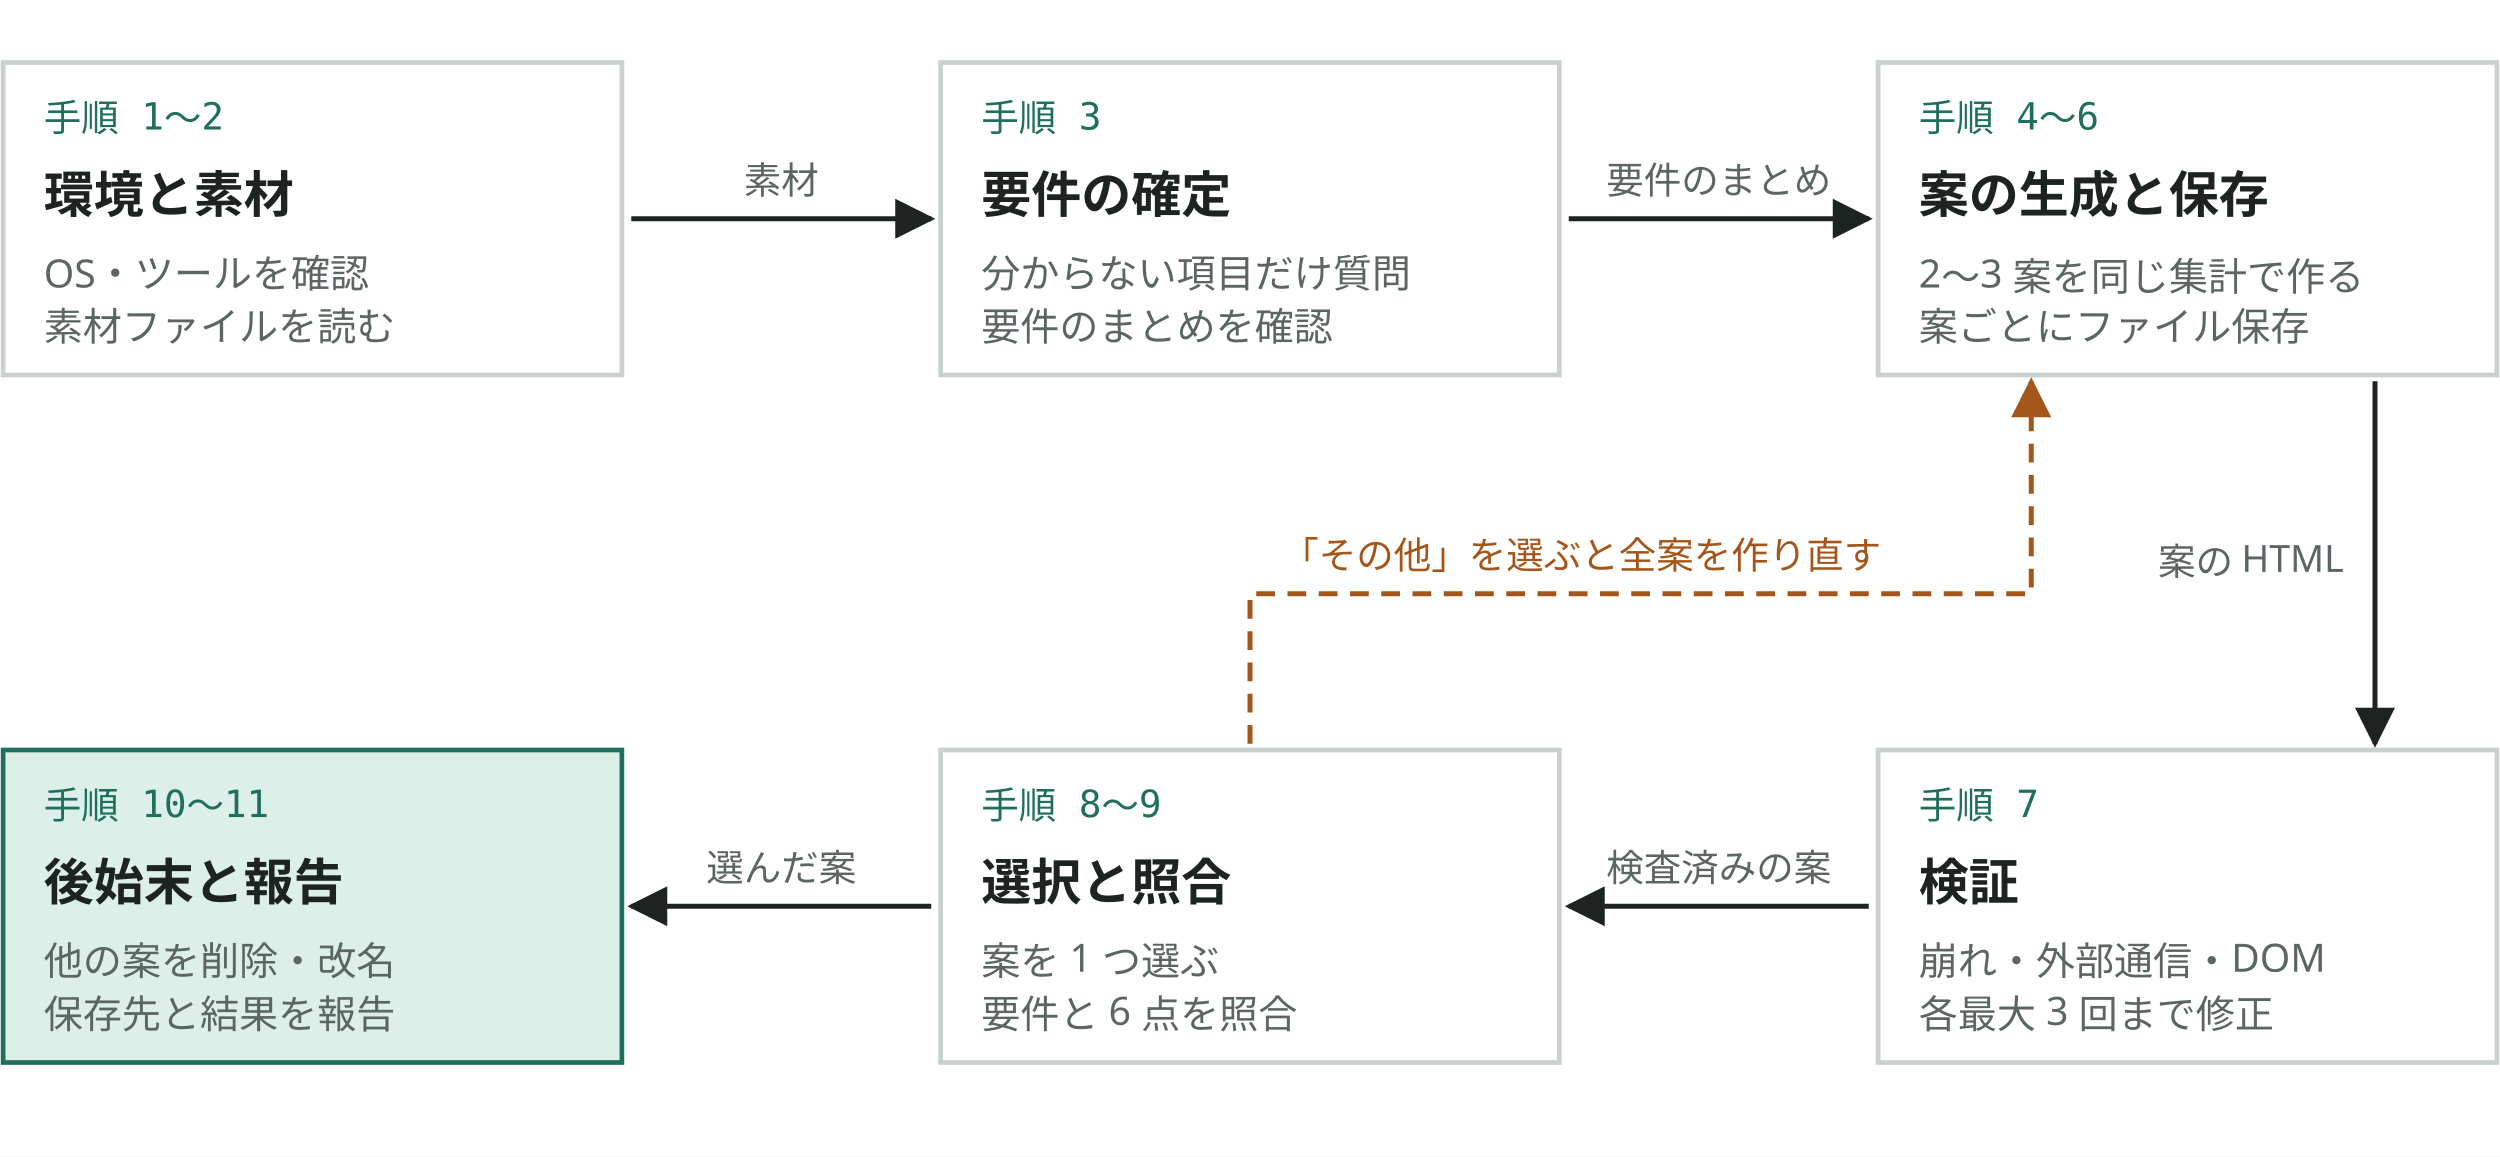
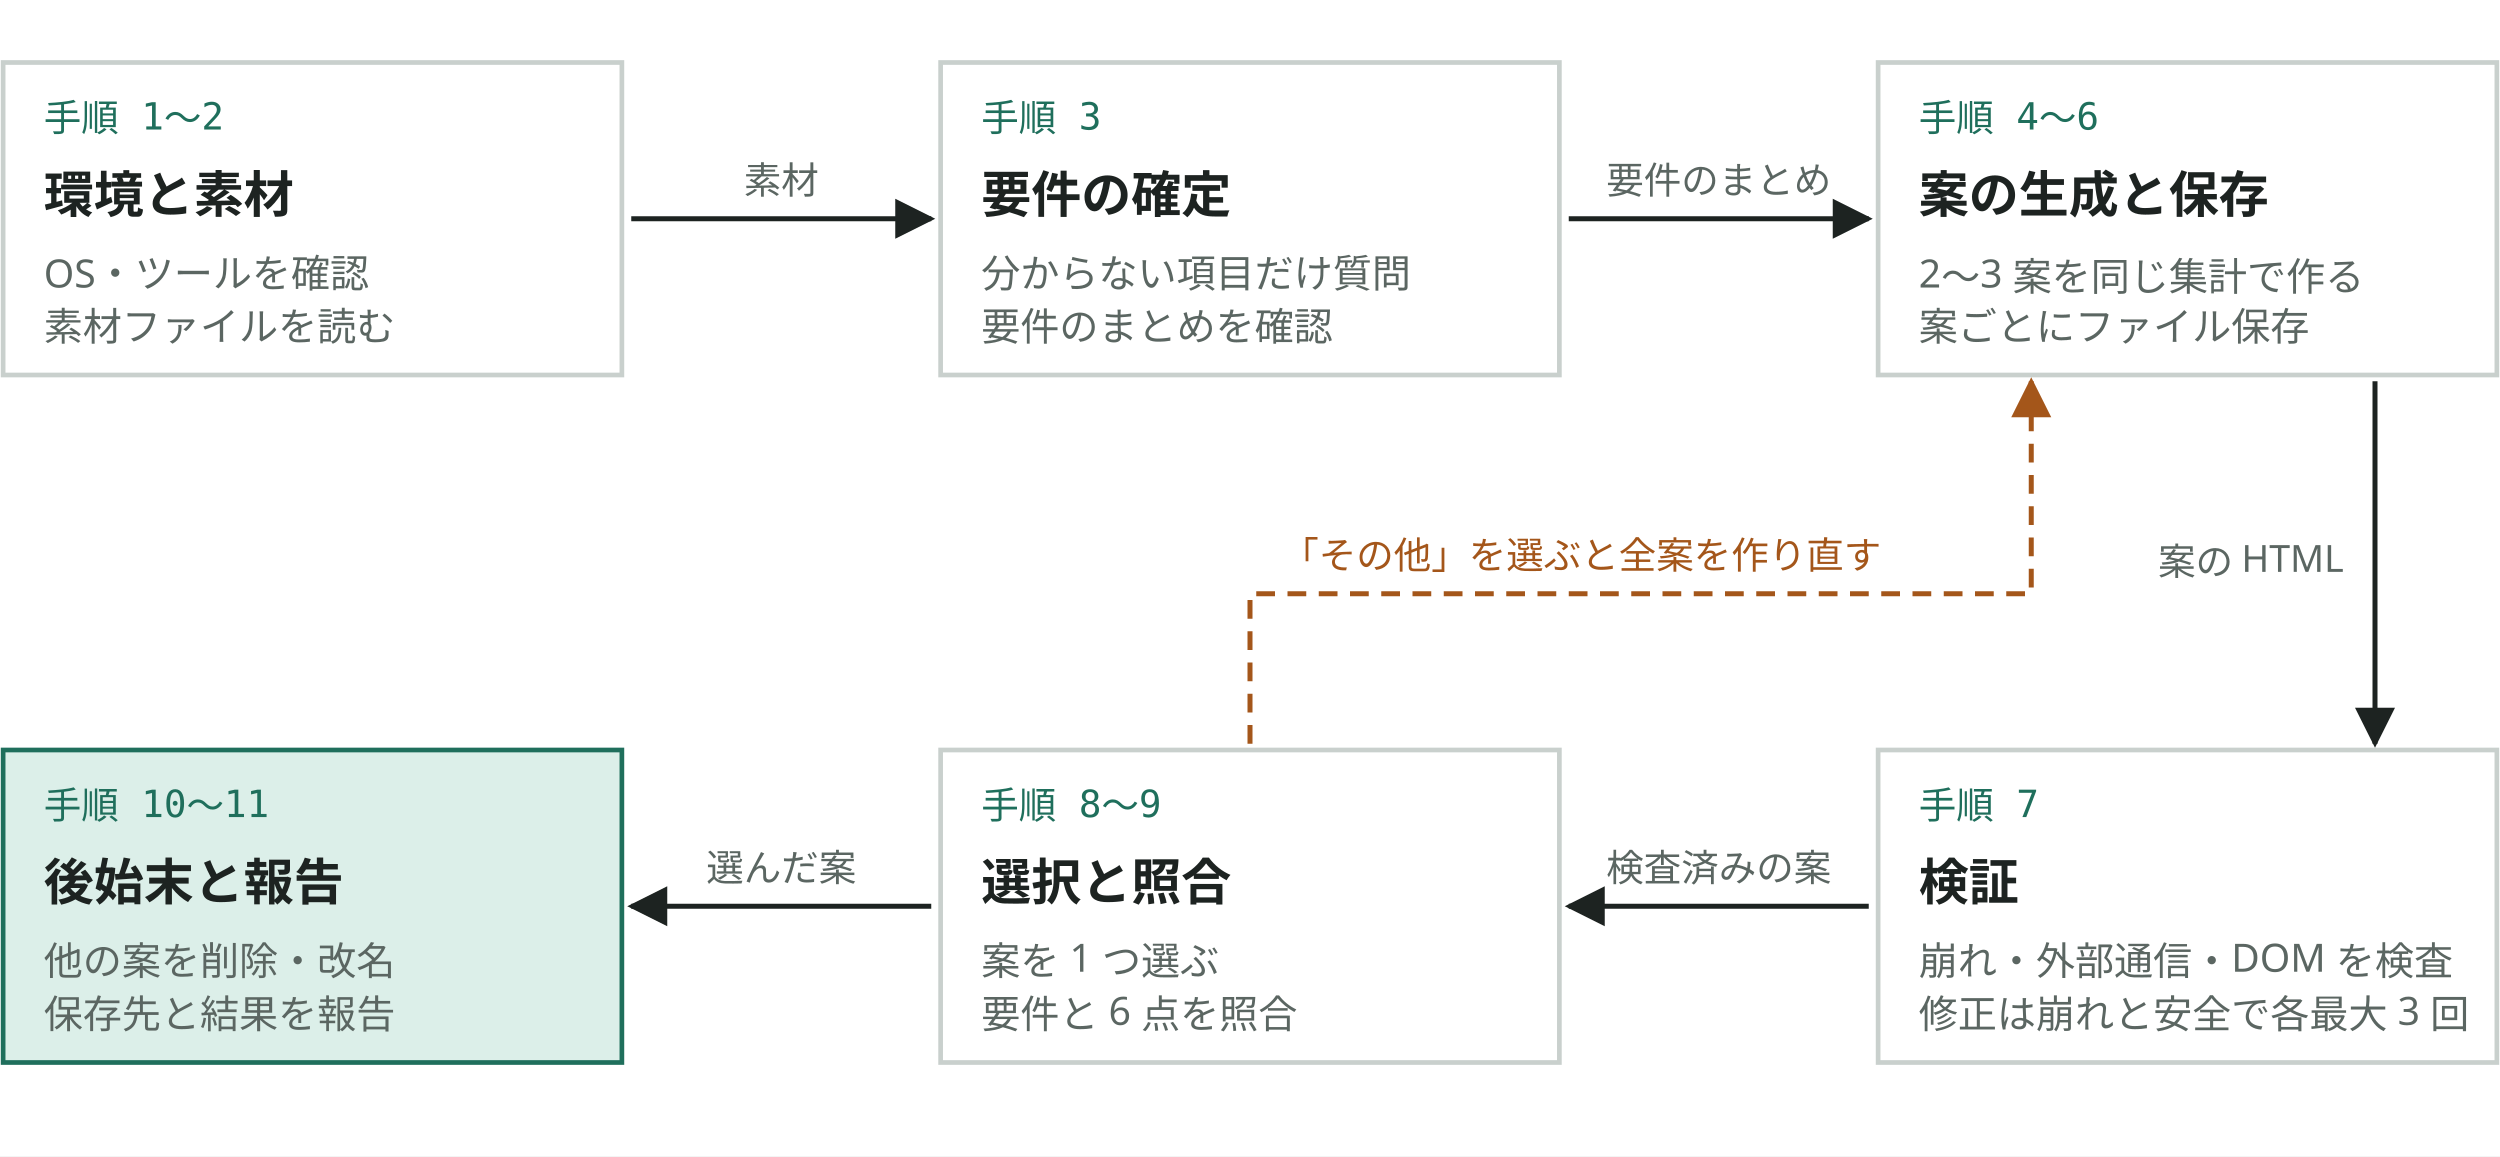
<svg xmlns="http://www.w3.org/2000/svg" viewBox="0 0 800 370" width="800" role="img" aria-labelledby="t d" font-family="'Yu Gothic UI','Meiryo',system-ui,sans-serif">
  <defs>
    <marker id="ah" viewBox="0 0 10 10" refX="9" refY="5" markerWidth="8" markerHeight="8" orient="auto-start-reverse">
      <path d="M0 0L10 5L0 10z" fill="#1d2321" />
    </marker>
    <marker id="aw" viewBox="0 0 10 10" refX="9" refY="5" markerWidth="8" markerHeight="8" orient="auto-start-reverse">
      <path d="M0 0L10 5L0 10z" fill="#a4561a" />
    </marker>
  </defs>
  <rect width="800" height="370" fill="#ffffff" />
  <g fill="#ffffff" stroke="#c9d0cd" stroke-width="1.5">
    <rect x="1" y="20" width="198" height="100" />
    <rect x="301" y="20" width="198" height="100" />
    <rect x="601" y="20" width="198" height="100" />
    <rect x="601" y="240" width="198" height="100" />
    <rect x="301" y="240" width="198" height="100" />
  </g>
  <rect x="1" y="240" width="198" height="100" fill="#dcefe9" stroke="#1f6f5c" stroke-width="1.5" />
  <g font-size="12" fill="#1f6f5c" font-family="Consolas,monospace">
    <text x="14" y="42">手順 1〜2</text>
    <text x="314" y="42">手順 3</text>
    <text x="614" y="42">手順 4〜6</text>
    <text x="614" y="262">手順 7</text>
    <text x="314" y="262">手順 8〜9</text>
    <text x="14" y="262">手順 10〜11</text>
  </g>
  <g font-size="16" font-weight="700" fill="#1d2321">
    <text x="14" y="68">環境と素材</text>
    <text x="314" y="68">要件の確定</text>
    <text x="614" y="68">案の生成と保存</text>
    <text x="614" y="288">検証</text>
    <text x="314" y="288">選択と照合</text>
    <text x="14" y="288">後始末と報告</text>
  </g>
  <g font-size="12.5" fill="#5b6662">
    <text x="14" y="92">OS・ツールを確認</text>
    <text x="14" y="109">素材ファイルを読む</text>
    <text x="314" y="92">分からない項目だけ質問</text>
    <text x="314" y="109">要件のまとめを確認</text>
    <text x="614" y="92">2〜3 案を同じ集計で作る</text>
    <text x="614" y="109">案ごとにファイル保存</text>
-     <text x="614" y="312">崩れ・外部通信・DOM</text>
-     <text x="614" y="329">各最大 3 回まで修正</text>
+     <text x="614" y="312">崩れ・外部通信・DOM を検査</text>
+     <text x="614" y="329">修正は崩れと安全で各最大 3 回</text>
    <text x="314" y="312">案を 1 つ選ぶ</text>
    <text x="314" y="329">要件と 6 点を照合</text>
    <text x="14" y="312">他の案を削除・改名</text>
    <text x="14" y="329">保存先と結果を報告</text>
  </g>
  <g stroke="#1d2321" stroke-width="1.6" fill="none">
    <line x1="202" y1="70" x2="298" y2="70" marker-end="url(#ah)" />
    <line x1="502" y1="70" x2="598" y2="70" marker-end="url(#ah)" />
    <line x1="760" y1="122" x2="760" y2="238" marker-end="url(#ah)" />
    <line x1="598" y1="290" x2="502" y2="290" marker-end="url(#ah)" />
    <line x1="298" y1="290" x2="202" y2="290" marker-end="url(#ah)" />
  </g>
  <g font-size="12" fill="#5b6662">
    <text x="250" y="62" text-anchor="middle">素材</text>
    <text x="550" y="62" text-anchor="middle">要件のまとめ</text>
    <text x="750" y="184" text-anchor="end">案の HTML</text>
    <text x="550" y="282" text-anchor="middle">検査済みの案</text>
    <text x="250" y="282" text-anchor="middle">選んだ案</text>
  </g>
  <path d="M400 238 V190 H650 V122" fill="none" stroke="#a4561a" stroke-width="1.6" stroke-dasharray="6 4" marker-end="url(#aw)" />
  <text x="410" y="182" font-size="12" fill="#a4561a">「その他」を選ぶと全案を作り直す</text>
</svg>
